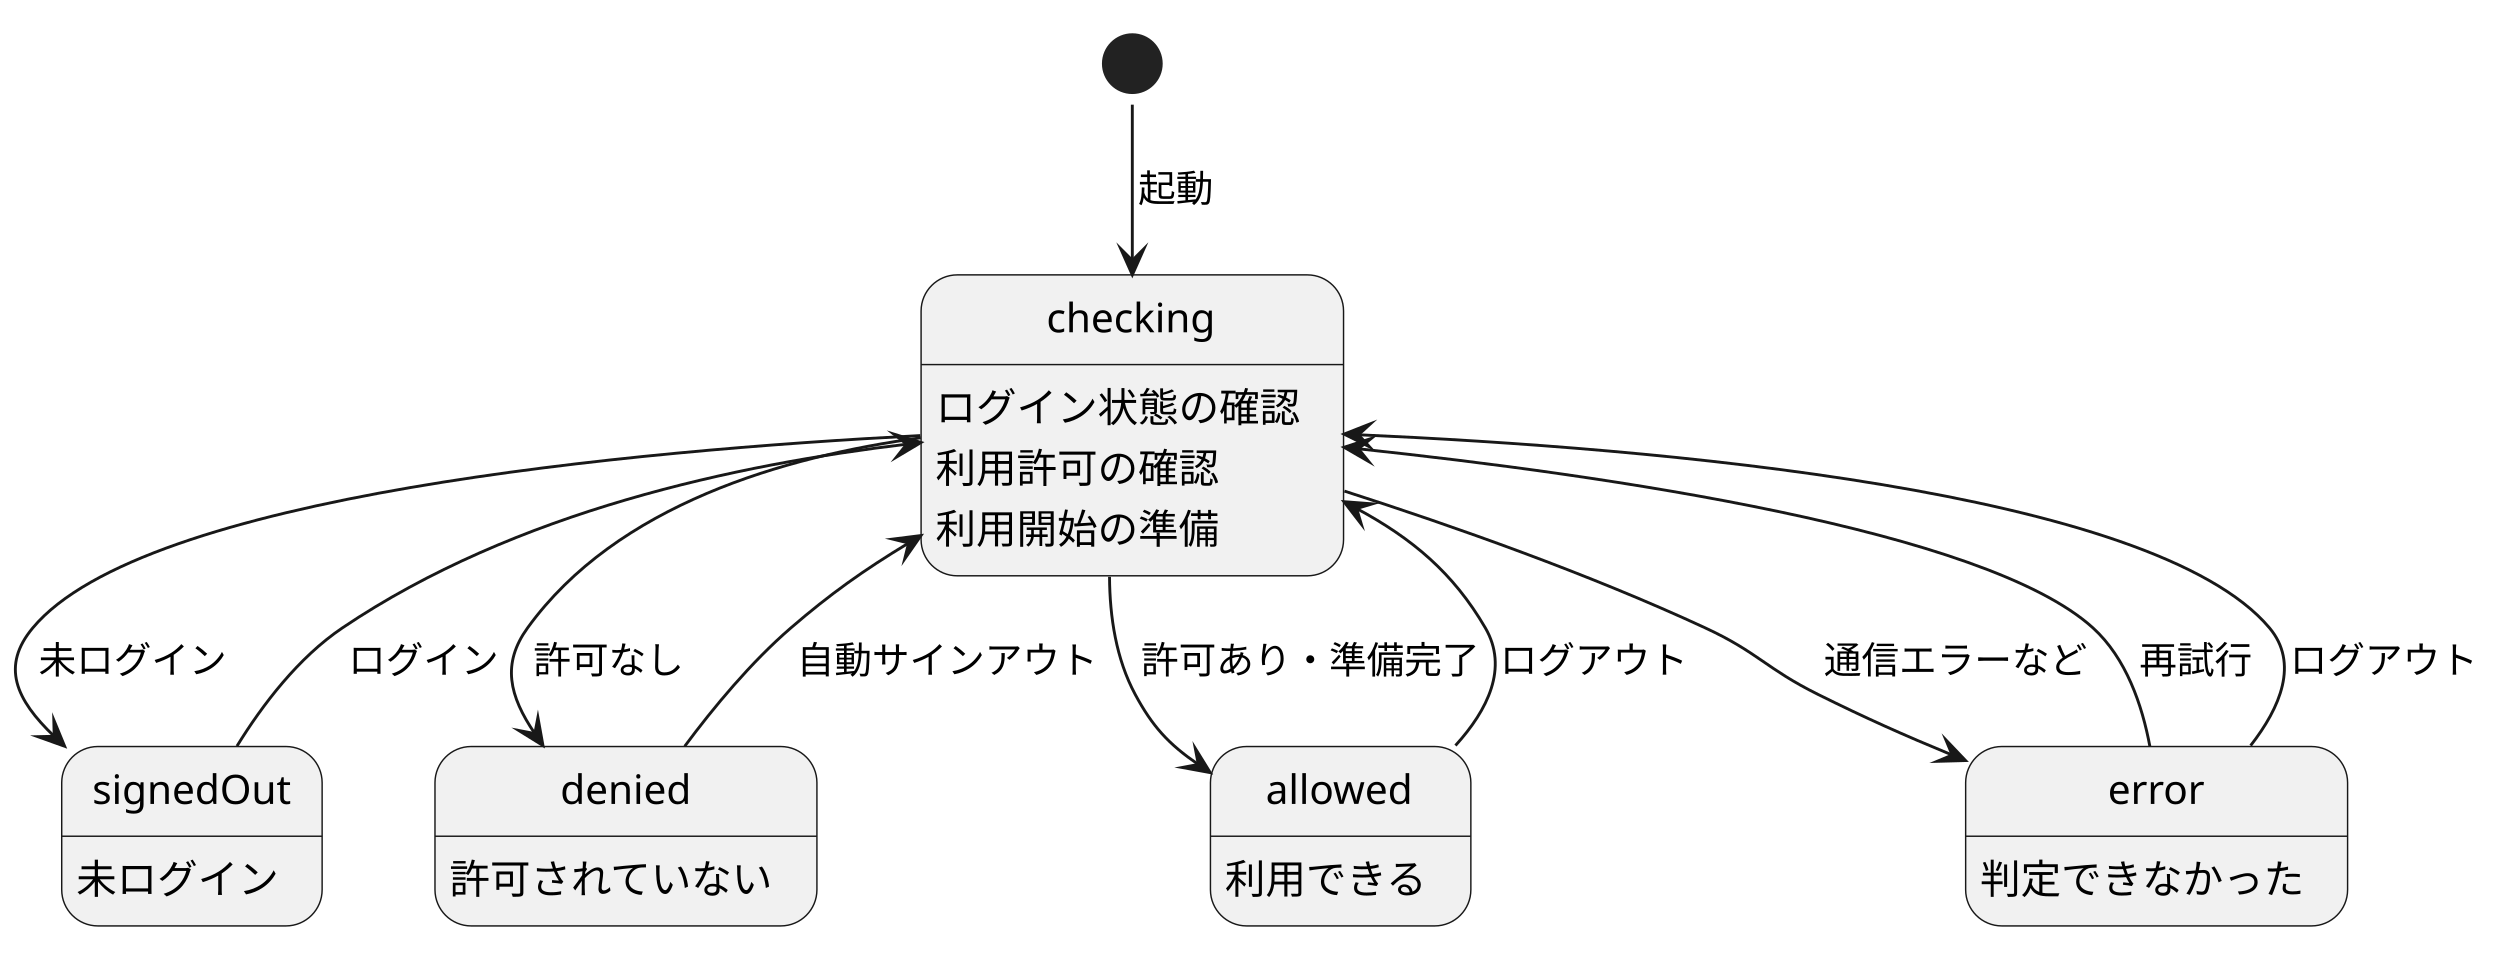
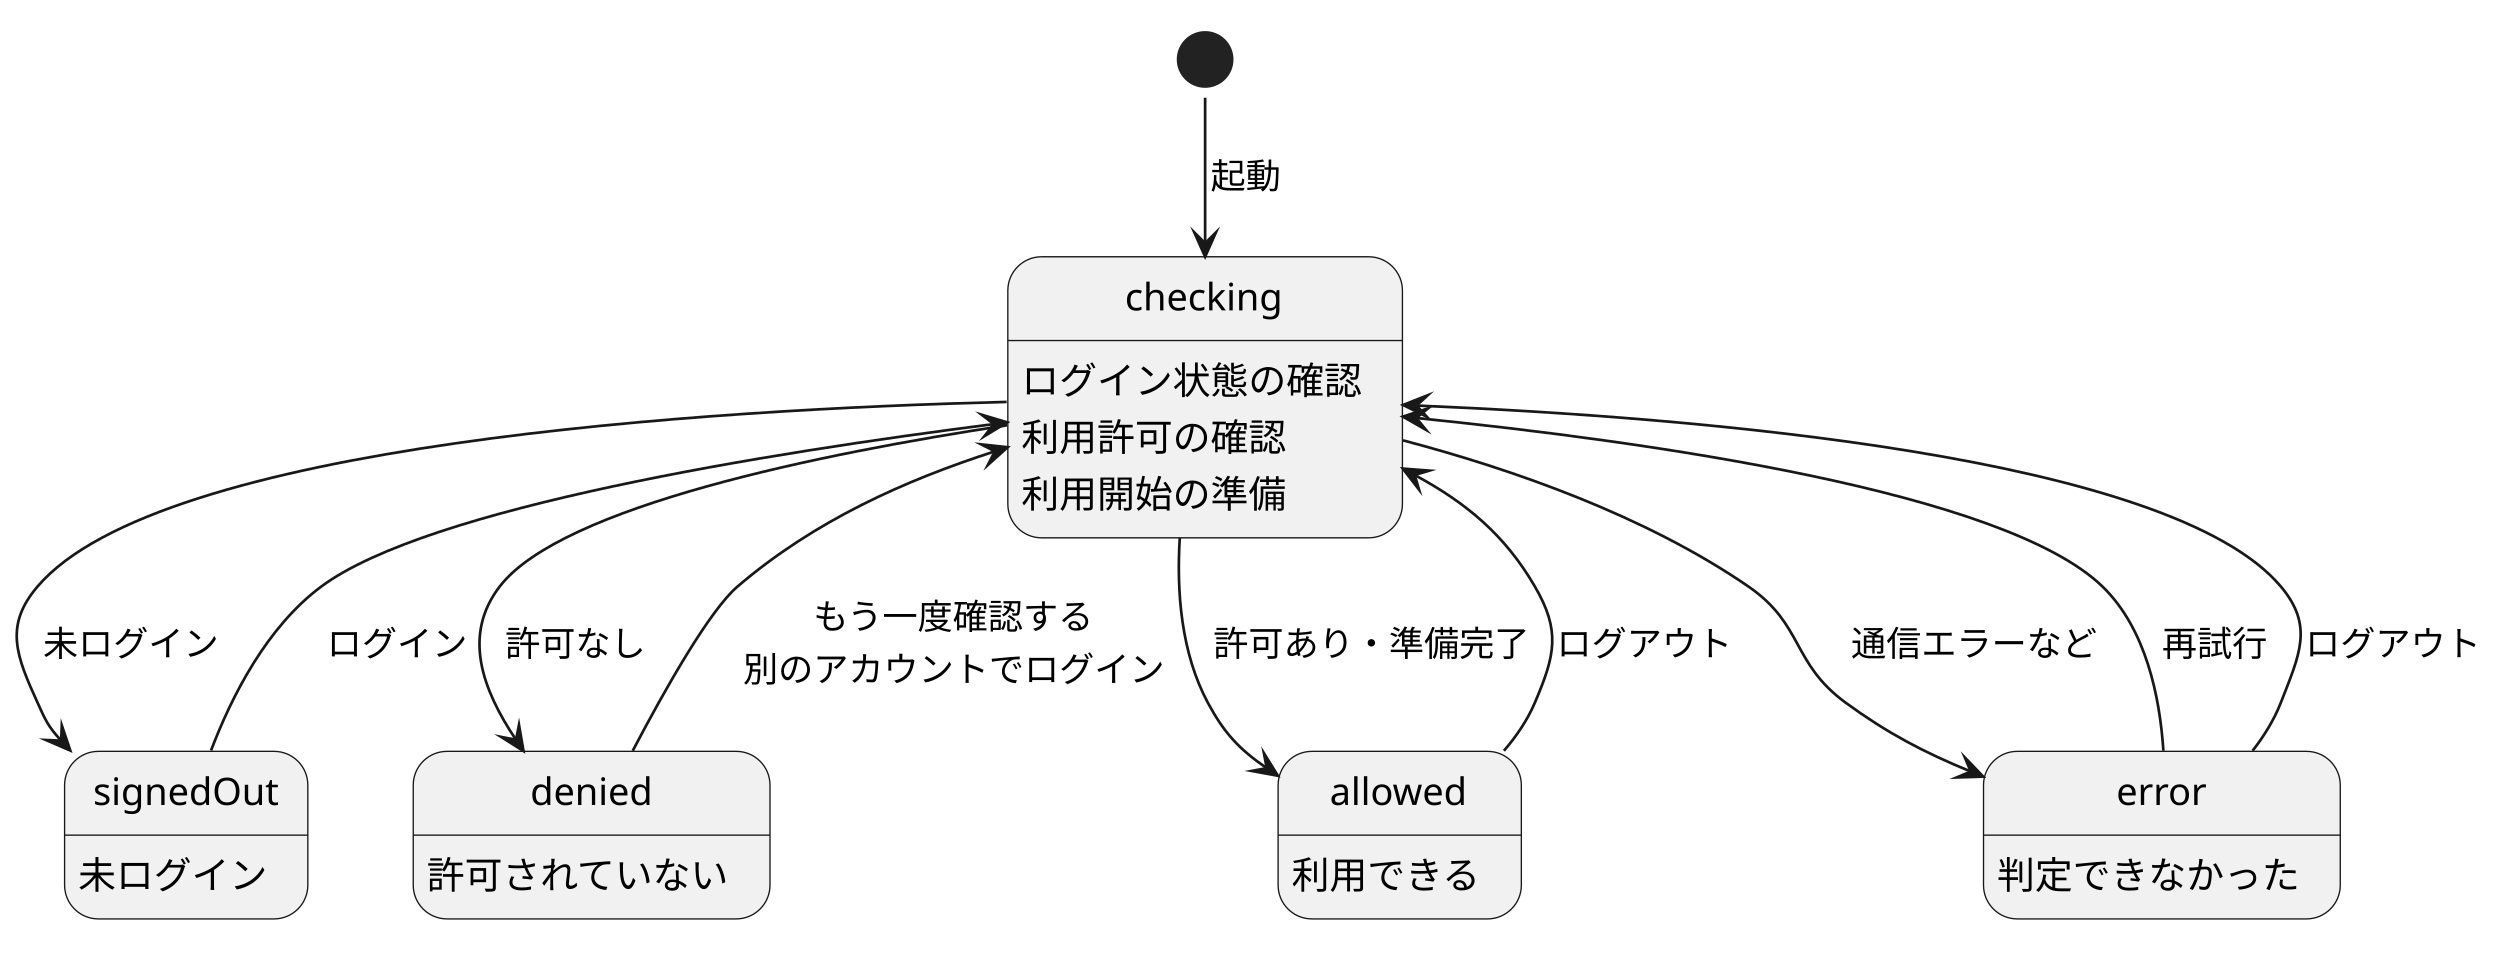
- <svg xmlns="http://www.w3.org/2000/svg" version="1.1" data-diagram-type="STATE" style="width:864px;height:336px;background:#FFFFFF;" width="864px" height="336px" viewBox="0 0 864 336" zoomAndPan="magnify" preserveAspectRatio="none" contentStyleType="text/css">
+ <svg xmlns="http://www.w3.org/2000/svg" version="1.1" data-diagram-type="STATE" style="width:925px;height:356px;background:#FFFFFF;" width="925px" height="356px" viewBox="0 0 925 356" zoomAndPan="magnify" preserveAspectRatio="none" contentStyleType="text/css">
  <defs />
  <g font-family="sans-serif" lengthAdjust="spacing">
    <g class="entity" data-qualified-name="checking" id="ent0001" data-source-line="5">
-       <rect x="318.329" y="95" width="146" height="104" fill="#F1F1F1" style="stroke:#181818;stroke-width:0.5;" rx="12.5" ry="12.5" />
-       <line x1="318.329" y1="126" x2="464.329" y2="126" style="stroke:#181818;stroke-width:0.5;" />
-       <text x="361.654" y="114.841" fill="#000" font-size="14" textLength="59.35" font-family="'Meiryo'">checking</text>
-       <text x="323.329" y="145.841" fill="#000" font-size="14" textLength="126" font-family="'Meiryo'">ログイン状態の確認</text>
-       <text x="323.329" y="166.841" fill="#000" font-size="14" textLength="98" font-family="'Meiryo'">利用許可の確認</text>
-       <text x="323.329" y="187.841" fill="#000" font-size="14" textLength="98" font-family="'Meiryo'">利用開始の準備</text>
+       <rect x="372.897" y="95" width="146" height="104" fill="#F1F1F1" style="stroke:#181818;stroke-width:0.5;" rx="12.5" ry="12.5" />
+       <line x1="372.897" y1="126" x2="518.897" y2="126" style="stroke:#181818;stroke-width:0.5;" />
+       <text x="416.222" y="114.841" fill="#000" font-size="14" textLength="59.35" font-family="'Meiryo'">checking</text>
+       <text x="377.897" y="145.841" fill="#000" font-size="14" textLength="126" font-family="'Meiryo'">ログイン状態の確認</text>
+       <text x="377.897" y="166.841" fill="#000" font-size="14" textLength="98" font-family="'Meiryo'">利用許可の確認</text>
+       <text x="377.897" y="187.841" fill="#000" font-size="14" textLength="98" font-family="'Meiryo'">利用開始の準備</text>
    </g>
    <g class="entity" data-qualified-name="signedOut" id="ent0002" data-source-line="6">
-       <rect x="21.329" y="258" width="90" height="62" fill="#F1F1F1" style="stroke:#181818;stroke-width:0.5;" rx="12.5" ry="12.5" />
-       <line x1="21.329" y1="289" x2="111.329" y2="289" style="stroke:#181818;stroke-width:0.5;" />
-       <text x="31.876" y="277.841" fill="#000" font-size="14" textLength="68.906" font-family="'Meiryo'">signedOut</text>
-       <text x="26.329" y="308.841" fill="#000" font-size="14" textLength="70" font-family="'Meiryo'">未ログイン</text>
+       <rect x="23.897" y="278" width="90" height="62" fill="#F1F1F1" style="stroke:#181818;stroke-width:0.5;" rx="12.5" ry="12.5" />
+       <line x1="23.897" y1="309" x2="113.897" y2="309" style="stroke:#181818;stroke-width:0.5;" />
+       <text x="34.444" y="297.841" fill="#000" font-size="14" textLength="68.906" font-family="'Meiryo'">signedOut</text>
+       <text x="28.897" y="328.841" fill="#000" font-size="14" textLength="70" font-family="'Meiryo'">未ログイン</text>
    </g>
    <g class="entity" data-qualified-name="denied" id="ent0003" data-source-line="7">
-       <rect x="150.329" y="258" width="132" height="62" fill="#F1F1F1" style="stroke:#181818;stroke-width:0.5;" rx="12.5" ry="12.5" />
-       <line x1="150.329" y1="289" x2="282.329" y2="289" style="stroke:#181818;stroke-width:0.5;" />
-       <text x="193.627" y="277.841" fill="#000" font-size="14" textLength="45.404" font-family="'Meiryo'">denied</text>
-       <text x="155.329" y="308.841" fill="#000" font-size="14" textLength="112" font-family="'Meiryo'">許可されていない</text>
+       <rect x="152.897" y="278" width="132" height="62" fill="#F1F1F1" style="stroke:#181818;stroke-width:0.5;" rx="12.5" ry="12.5" />
+       <line x1="152.897" y1="309" x2="284.897" y2="309" style="stroke:#181818;stroke-width:0.5;" />
+       <text x="196.195" y="297.841" fill="#000" font-size="14" textLength="45.404" font-family="'Meiryo'">denied</text>
+       <text x="157.897" y="328.841" fill="#000" font-size="14" textLength="112" font-family="'Meiryo'">許可されていない</text>
    </g>
    <g class="entity" data-qualified-name="allowed" id="ent0004" data-source-line="8">
-       <rect x="418.329" y="258" width="90" height="62" fill="#F1F1F1" style="stroke:#181818;stroke-width:0.5;" rx="12.5" ry="12.5" />
-       <line x1="418.329" y1="289" x2="508.329" y2="289" style="stroke:#181818;stroke-width:0.5;" />
-       <text x="437.428" y="277.841" fill="#000" font-size="14" textLength="51.803" font-family="'Meiryo'">allowed</text>
-       <text x="423.329" y="308.841" fill="#000" font-size="14" textLength="70" font-family="'Meiryo'">利用できる</text>
+       <rect x="472.897" y="278" width="90" height="62" fill="#F1F1F1" style="stroke:#181818;stroke-width:0.5;" rx="12.5" ry="12.5" />
+       <line x1="472.897" y1="309" x2="562.897" y2="309" style="stroke:#181818;stroke-width:0.5;" />
+       <text x="491.996" y="297.841" fill="#000" font-size="14" textLength="51.803" font-family="'Meiryo'">allowed</text>
+       <text x="477.897" y="328.841" fill="#000" font-size="14" textLength="70" font-family="'Meiryo'">利用できる</text>
    </g>
    <g class="entity" data-qualified-name="error" id="ent0005" data-source-line="9">
-       <rect x="679.329" y="258" width="132" height="62" fill="#F1F1F1" style="stroke:#181818;stroke-width:0.5;" rx="12.5" ry="12.5" />
-       <line x1="679.329" y1="289" x2="811.329" y2="289" style="stroke:#181818;stroke-width:0.5;" />
-       <text x="728.458" y="277.841" fill="#000" font-size="14" textLength="33.742" font-family="'Meiryo'">error</text>
-       <text x="684.329" y="308.841" fill="#000" font-size="14" textLength="112" font-family="'Meiryo'">判定できなかった</text>
+       <rect x="733.897" y="278" width="132" height="62" fill="#F1F1F1" style="stroke:#181818;stroke-width:0.5;" rx="12.5" ry="12.5" />
+       <line x1="733.897" y1="309" x2="865.897" y2="309" style="stroke:#181818;stroke-width:0.5;" />
+       <text x="783.026" y="297.841" fill="#000" font-size="14" textLength="33.742" font-family="'Meiryo'">error</text>
+       <text x="738.897" y="328.841" fill="#000" font-size="14" textLength="112" font-family="'Meiryo'">判定できなかった</text>
    </g>
    <g class="start_entity" data-qualified-name=".start." id="ent0006" data-source-line="11">
-       <ellipse cx="391.329" cy="22" rx="10" ry="10" fill="#222" style="stroke:#222;stroke-width:1;" />
+       <ellipse cx="445.897" cy="22" rx="10" ry="10" fill="#222" style="stroke:#222;stroke-width:1;" />
    </g>
    <g class="link" data-entity-1="ent0006" data-entity-2="ent0001" id="lnk7" data-link-type="dependency">
-       <polygon points="391.329,94.992,395.329,85.992,391.329,89.992,387.329,85.992,391.329,94.992" fill="#181818" style="stroke:#181818;stroke-width:1;stroke-linejoin:miter;stroke-miterlimit:10;" />
-       <path d="M391.329,36.167 C391.329,49.623 391.329,68.153 391.329,89.992" style="stroke:#181818;stroke-width:1;" fill="none" />
-       <text x="393.329" y="69.781" fill="#000" font-size="13" textLength="26" font-family="'Meiryo'">起動</text>
+       <polygon points="445.897,94.992,449.897,85.992,445.897,89.992,441.897,85.992,445.897,94.992" fill="#181818" style="stroke:#181818;stroke-width:1;stroke-linejoin:miter;stroke-miterlimit:10;" />
+       <path d="M445.897,36.167 C445.897,49.623 445.897,68.153 445.897,89.992" style="stroke:#181818;stroke-width:1;" fill="none" />
+       <text x="447.897" y="69.781" fill="#000" font-size="13" textLength="26" font-family="'Meiryo'">起動</text>
    </g>
    <g class="link" data-entity-1="ent0001" data-entity-2="ent0002" id="lnk8" data-link-type="dependency">
-       <polygon points="22.342,257.909,18.592,248.802,18.724,254.457,13.069,254.589,22.342,257.909" fill="#181818" style="stroke:#181818;stroke-width:1;stroke-linejoin:miter;stroke-miterlimit:10;" />
-       <path d="M318.063,150.533 C218.822,155.682 49.625,171.124 11.329,217 C0.338,230.167 5.33,241.675 18.724,254.457" style="stroke:#181818;stroke-width:1;" fill="none" />
-       <text x="13.329" y="232.781" fill="#000" font-size="13" textLength="65" font-family="'Meiryo'">未ログイン</text>
+       <polygon points="26.019,277.716,22.866,268.386,22.633,274.038,16.981,273.804,26.019,277.716" fill="#181818" style="stroke:#181818;stroke-width:1;stroke-linejoin:miter;stroke-miterlimit:10;" />
+       <path d="M372.459,148.711 C261.472,151.518 59.119,163.982 13.897,217 C1.495,231.54 5.989,242.602 13.897,260 C16.834,266.461 17.732,268.714 22.633,274.038" style="stroke:#181818;stroke-width:1;" fill="none" />
+       <text x="15.897" y="242.781" fill="#000" font-size="13" textLength="65" font-family="'Meiryo'">未ログイン</text>
    </g>
    <g class="link" data-entity-1="ent0001" data-entity-2="ent0003" id="lnk9" data-link-type="dependency">
-       <polygon points="187.646,257.653,185.901,247.96,184.838,253.516,179.281,252.453,187.646,257.653" fill="#181818" style="stroke:#181818;stroke-width:1;stroke-linejoin:miter;stroke-miterlimit:10;" />
-       <path d="M318.228,151.297 C271.12,157.676 213.111,174.421 182.329,217 C173.361,229.405 175.94,240.408 184.838,253.516" style="stroke:#181818;stroke-width:1;" fill="none" />
-       <text x="184.329" y="232.781" fill="#000" font-size="13" textLength="52" font-family="'Meiryo'">許可なし</text>
+       <polygon points="193.698,277.897,192.024,268.192,190.92,273.74,185.372,272.636,193.698,277.897" fill="#181818" style="stroke:#181818;stroke-width:1;stroke-linejoin:miter;stroke-miterlimit:10;" />
+       <path d="M372.642,157.348 C303.706,167.826 207.737,187.338 184.897,217 C171.11,234.906 178.294,254.842 190.92,273.74" style="stroke:#181818;stroke-width:1;" fill="none" />
+       <text x="186.897" y="242.781" fill="#000" font-size="13" textLength="52" font-family="'Meiryo'">許可なし</text>
    </g>
    <g class="link" data-entity-1="ent0001" data-entity-2="ent0004" id="lnk10" data-link-type="dependency">
-       <polygon points="418.265,267.018,413.09,258.638,414.136,264.197,408.577,265.244,418.265,267.018" fill="#181818" style="stroke:#181818;stroke-width:1;stroke-linejoin:miter;stroke-miterlimit:10;" />
-       <path d="M383.453,199.346 C383.52,213.217 385.745,227.762 392.329,240 C398.251,251.006 403.802,257.137 414.136,264.197" style="stroke:#181818;stroke-width:1;" fill="none" />
-       <text x="394.329" y="232.781" fill="#000" font-size="13" textLength="117" font-family="'Meiryo'">許可あり・準備完了</text>
+       <polygon points="472.819,287.026,467.644,278.646,468.69,284.205,463.131,285.252,472.819,287.026" fill="#181818" style="stroke:#181818;stroke-width:1;stroke-linejoin:miter;stroke-miterlimit:10;" />
+       <path d="M436.519,199.027 C435.268,219.094 437.057,241.668 446.897,260 C452.808,271.012 458.356,277.145 468.69,284.205" style="stroke:#181818;stroke-width:1;" fill="none" />
+       <text x="448.897" y="242.781" fill="#000" font-size="13" textLength="117" font-family="'Meiryo'">許可あり・準備完了</text>
    </g>
    <g class="link" data-entity-1="ent0001" data-entity-2="ent0005" id="lnk11" data-link-type="dependency">
-       <polygon points="679.304,262.847,672.507,255.719,674.681,260.942,669.458,263.116,679.304,262.847" fill="#181818" style="stroke:#181818;stroke-width:1;stroke-linejoin:miter;stroke-miterlimit:10;" />
-       <path d="M464.634,169.721 C502.564,181.911 549.202,198.398 589.329,217 C607.586,225.463 610.307,231.047 628.329,240 C644.551,248.059 657.845,254.003 674.681,260.942" style="stroke:#181818;stroke-width:1;" fill="none" />
-       <text x="630.329" y="232.781" fill="#000" font-size="13" textLength="91" font-family="'Meiryo'">通信エラーなど</text>
+       <polygon points="733.799,287.359,726.982,280.251,729.171,285.467,723.954,287.656,733.799,287.359" fill="#181818" style="stroke:#181818;stroke-width:1;stroke-linejoin:miter;stroke-miterlimit:10;" />
+       <path d="M519.116,162.936 C559.298,173.539 608.588,190.666 646.897,217 C667.437,231.119 662.78,245.285 682.897,260 C698.137,271.148 711.713,278.33 729.171,285.467" style="stroke:#181818;stroke-width:1;" fill="none" />
+       <text x="684.897" y="242.781" fill="#000" font-size="13" textLength="91" font-family="'Meiryo'">通信エラーなど</text>
    </g>
    <g class="link" data-entity-1="ent0002" data-entity-2="ent0001" id="lnk12" data-link-type="dependency">
-       <polygon points="318.298,152.922,308.888,150.015,313.333,153.514,309.834,157.958,318.298,152.922" fill="#181818" style="stroke:#181818;stroke-width:1;stroke-linejoin:miter;stroke-miterlimit:10;" />
-       <path d="M81.891,257.853 C90.75,243.489 103.126,227.248 118.329,217 C178.222,176.628 254.952,160.464 313.333,153.514" style="stroke:#181818;stroke-width:1;" fill="none" />
-       <text x="120.329" y="232.781" fill="#000" font-size="13" textLength="52" font-family="'Meiryo'">ログイン</text>
+       <polygon points="372.653,156.276,363.219,153.447,367.693,156.909,364.232,161.383,372.653,156.276" fill="#181818" style="stroke:#181818;stroke-width:1;stroke-linejoin:miter;stroke-miterlimit:10;" />
+       <path d="M78.071,277.704 C85.761,257.472 98.772,231.927 118.897,217 C158.392,187.707 283.981,167.588 367.693,156.909" style="stroke:#181818;stroke-width:1;" fill="none" />
+       <text x="120.897" y="242.781" fill="#000" font-size="13" textLength="52" font-family="'Meiryo'">ログイン</text>
    </g>
    <g class="link" data-entity-1="ent0004" data-entity-2="ent0001" id="lnk13" data-link-type="dependency">
-       <polygon points="464.457,173.377,470.477,181.171,468.857,175.751,474.277,174.131,464.457,173.377" fill="#181818" style="stroke:#181818;stroke-width:1;stroke-linejoin:miter;stroke-miterlimit:10;" />
-       <path d="M503.004,257.656 C514.192,245.35 521.381,230.804 513.329,217 C502.234,197.978 488.136,186.156 468.857,175.751" style="stroke:#181818;stroke-width:1;" fill="none" />
-       <text x="518.329" y="232.781" fill="#000" font-size="13" textLength="65" font-family="'Meiryo'">ログアウト</text>
+       <polygon points="519.025,173.377,525.046,181.171,523.425,175.751,528.845,174.131,519.025,173.377" fill="#181818" style="stroke:#181818;stroke-width:1;stroke-linejoin:miter;stroke-miterlimit:10;" />
+       <path d="M556.45,277.797 C561.098,272.395 565.161,266.42 567.897,260 C575.391,242.419 577.526,233.508 567.897,217 C556.802,197.978 542.705,186.156 523.425,175.751" style="stroke:#181818;stroke-width:1;" fill="none" />
+       <text x="575.897" y="242.781" fill="#000" font-size="13" textLength="65" font-family="'Meiryo'">ログアウト</text>
    </g>
    <g class="link" data-entity-1="ent0003" data-entity-2="ent0001" id="lnk14" data-link-type="dependency">
-       <polygon points="318.3,185.082,308.529,186.314,314.021,187.668,312.667,193.161,318.3,185.082" fill="#181818" style="stroke:#181818;stroke-width:1;stroke-linejoin:miter;stroke-miterlimit:10;" />
-       <path d="M236.629,257.916 C246.663,244.407 259.564,228.873 273.329,217 C286.897,205.297 298.446,197.082 314.021,187.668" style="stroke:#181818;stroke-width:1;" fill="none" />
-       <text x="275.329" y="232.781" fill="#000" font-size="13" textLength="104" font-family="'Meiryo'">自動サインアウト</text>
+       <polygon points="372.848,165.468,363.055,164.419,368.089,167,365.507,172.034,372.848,165.468" fill="#181818" style="stroke:#181818;stroke-width:1;stroke-linejoin:miter;stroke-miterlimit:10;" />
+       <path d="M234.104,277.794 C246.131,254.869 262.565,225.834 272.897,217 C301.407,192.625 334.841,177.705 368.089,167" style="stroke:#181818;stroke-width:1;" fill="none" />
+       <text x="300.897" y="232.781" fill="#000" font-size="13" textLength="104" font-family="'Meiryo'">もう一度確認する</text>
+       <text x="274.897" y="252.281" fill="#000" font-size="13" textLength="156" font-family="'Meiryo'">別のアカウントでログイン</text>
    </g>
    <g class="link" data-entity-1="ent0005" data-entity-2="ent0001" id="lnk15" data-link-type="dependency">
-       <polygon points="464.507,154.573,473.033,159.505,469.479,155.103,473.88,151.55,464.507,154.573" fill="#181818" style="stroke:#181818;stroke-width:1;stroke-linejoin:miter;stroke-miterlimit:10;" />
-       <path d="M743.002,257.994 C740.34,243.666 734.789,227.414 723.329,217 C686.078,183.149 555.431,164.264 469.479,155.103" style="stroke:#181818;stroke-width:1;" fill="none" />
-       <text x="739.329" y="232.781" fill="#000" font-size="13" textLength="39" font-family="'Meiryo'">再試行</text>
+       <polygon points="519.057,154.151,527.608,159.039,524.032,154.656,528.415,151.08,519.057,154.151" fill="#181818" style="stroke:#181818;stroke-width:1;stroke-linejoin:miter;stroke-miterlimit:10;" />
+       <path d="M800.455,277.766 C799.146,257.827 794.012,232.602 777.897,217 C741.683,181.936 610.328,163.412 524.032,154.656" style="stroke:#181818;stroke-width:1;" fill="none" />
+       <text x="799.897" y="242.781" fill="#000" font-size="13" textLength="39" font-family="'Meiryo'">再試行</text>
    </g>
    <g class="link" data-entity-1="ent0005" data-entity-2="ent0001" id="lnk16" data-link-type="dependency">
-       <polygon points="464.5,150.028,473.313,154.425,469.495,150.251,473.669,146.432,464.5,150.028" fill="#181818" style="stroke:#181818;stroke-width:1;stroke-linejoin:miter;stroke-miterlimit:10;" />
-       <path d="M777.807,257.681 C788.147,244.43 794.549,229.17 784.329,217 C744.292,169.322 571.72,154.802 469.495,150.251" style="stroke:#181818;stroke-width:1;" fill="none" />
-       <text x="791.329" y="232.781" fill="#000" font-size="13" textLength="65" font-family="'Meiryo'">ログアウト</text>
+       <polygon points="519.127,149.847,527.952,154.22,524.123,150.056,528.287,146.227,519.127,149.847" fill="#181818" style="stroke:#181818;stroke-width:1;stroke-linejoin:miter;stroke-miterlimit:10;" />
+       <path d="M833.455,277.791 C837.715,272.316 841.438,266.321 843.897,260 C850.825,242.189 856.203,231.622 843.897,217 C803.202,168.642 627.497,154.384 524.123,150.056" style="stroke:#181818;stroke-width:1;" fill="none" />
+       <text x="852.897" y="242.781" fill="#000" font-size="13" textLength="65" font-family="'Meiryo'">ログアウト</text>
    </g>
  </g>
</svg>
